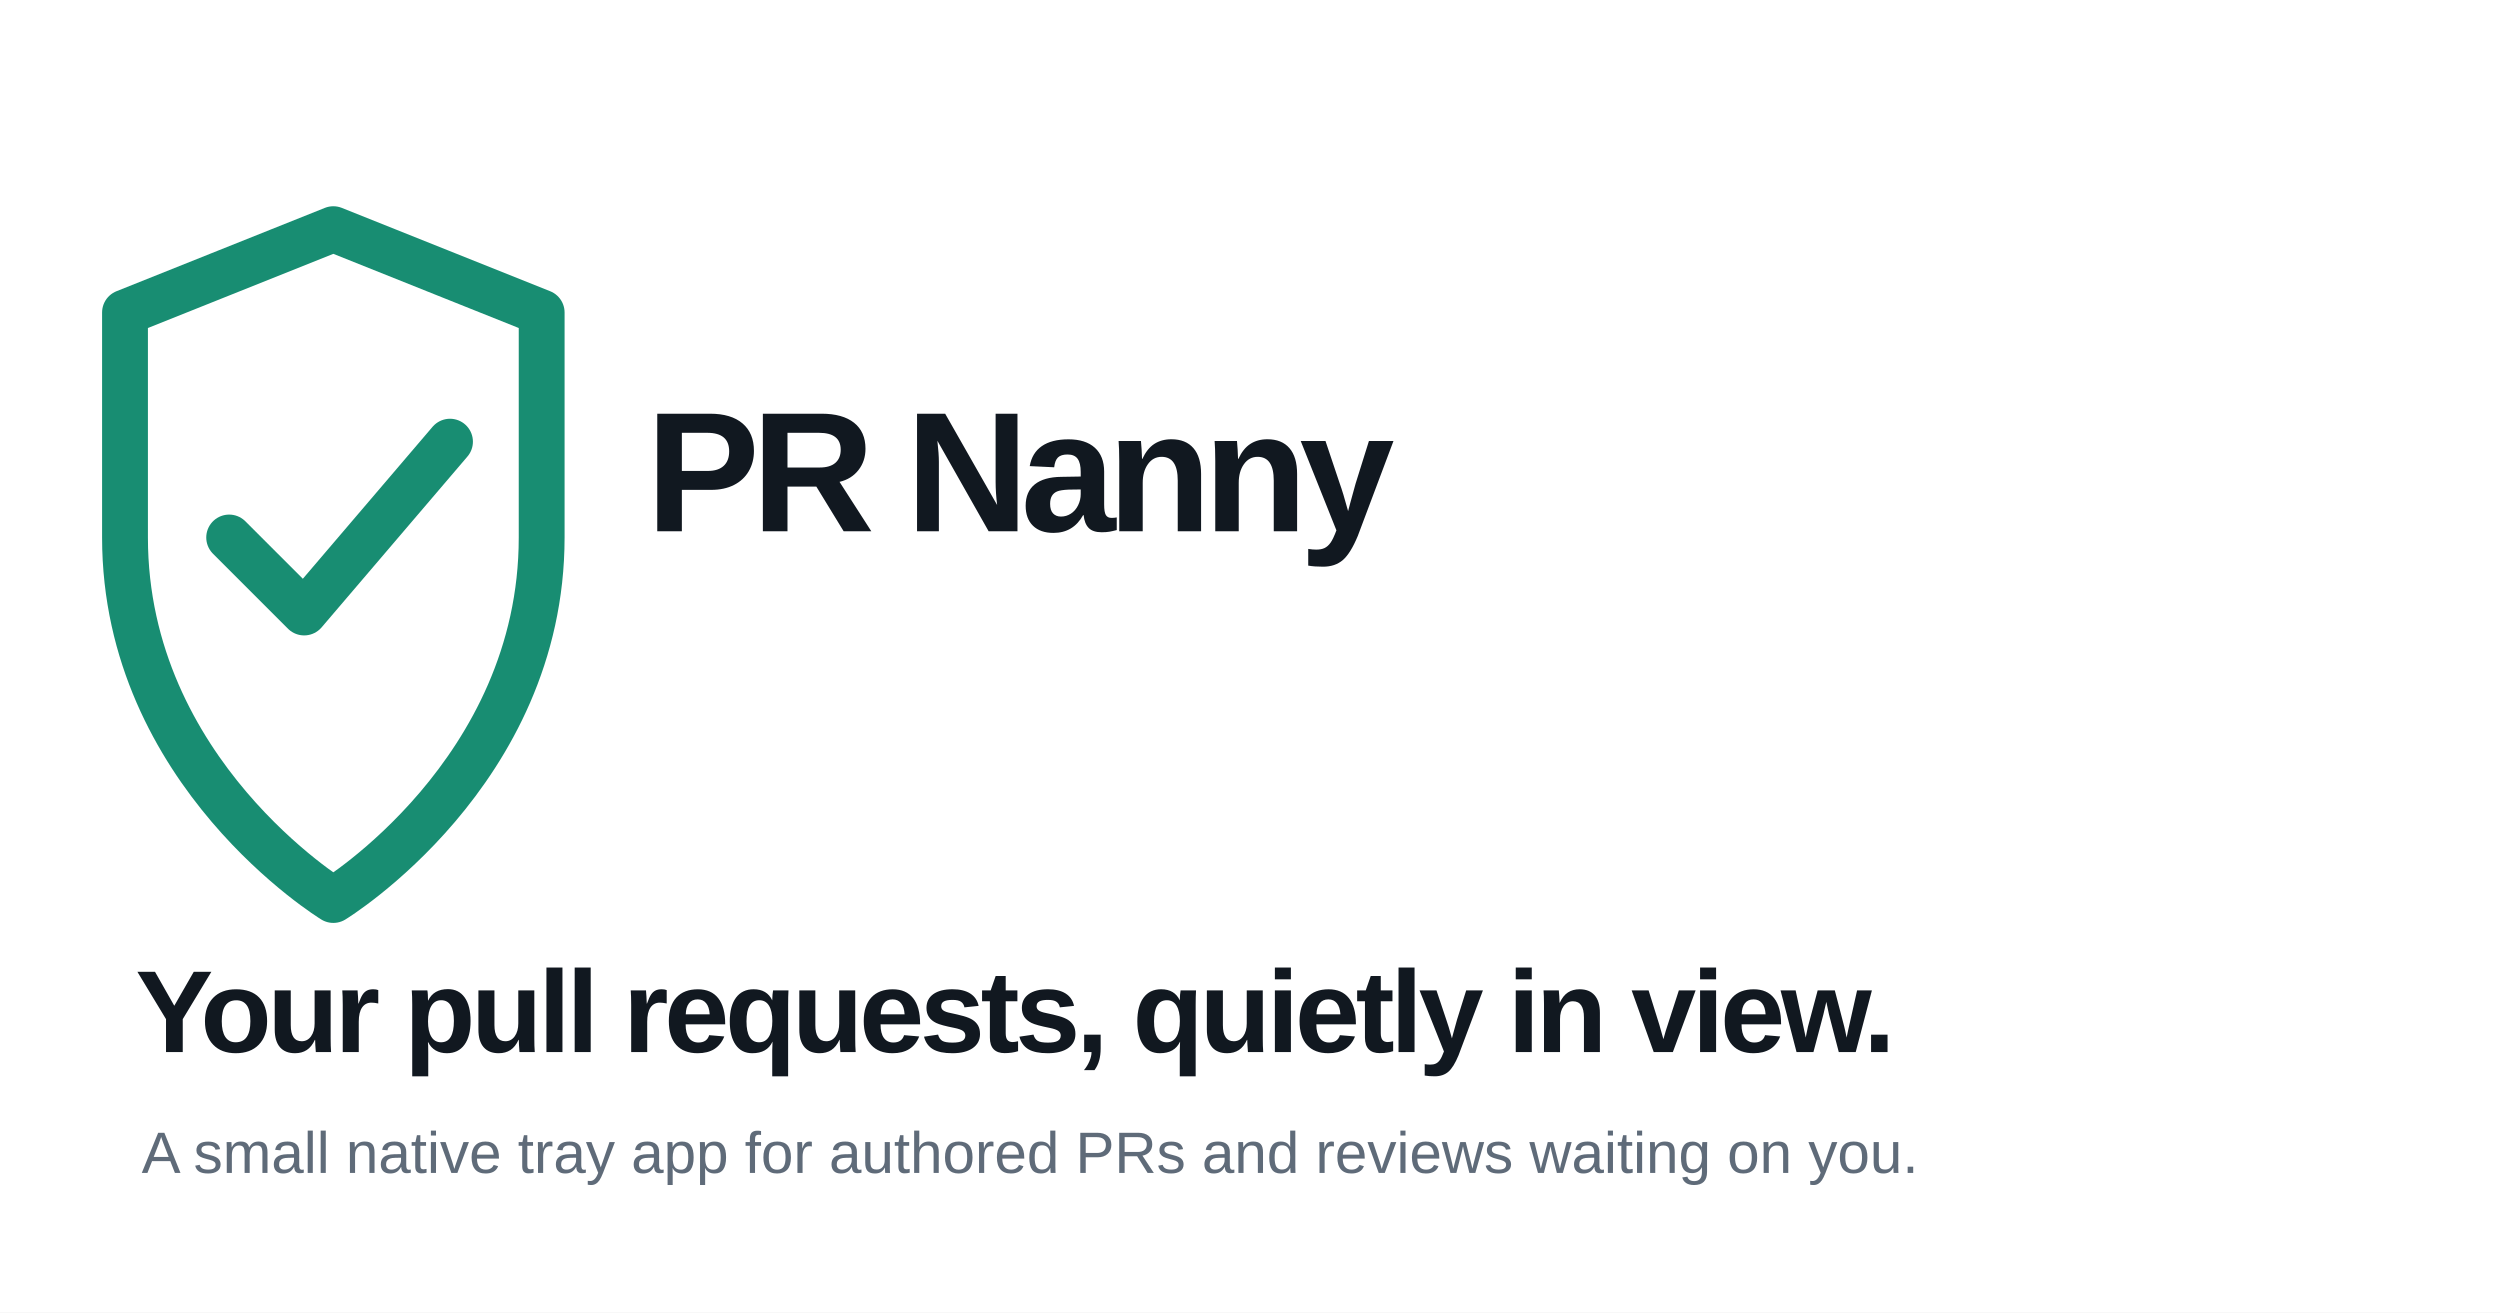
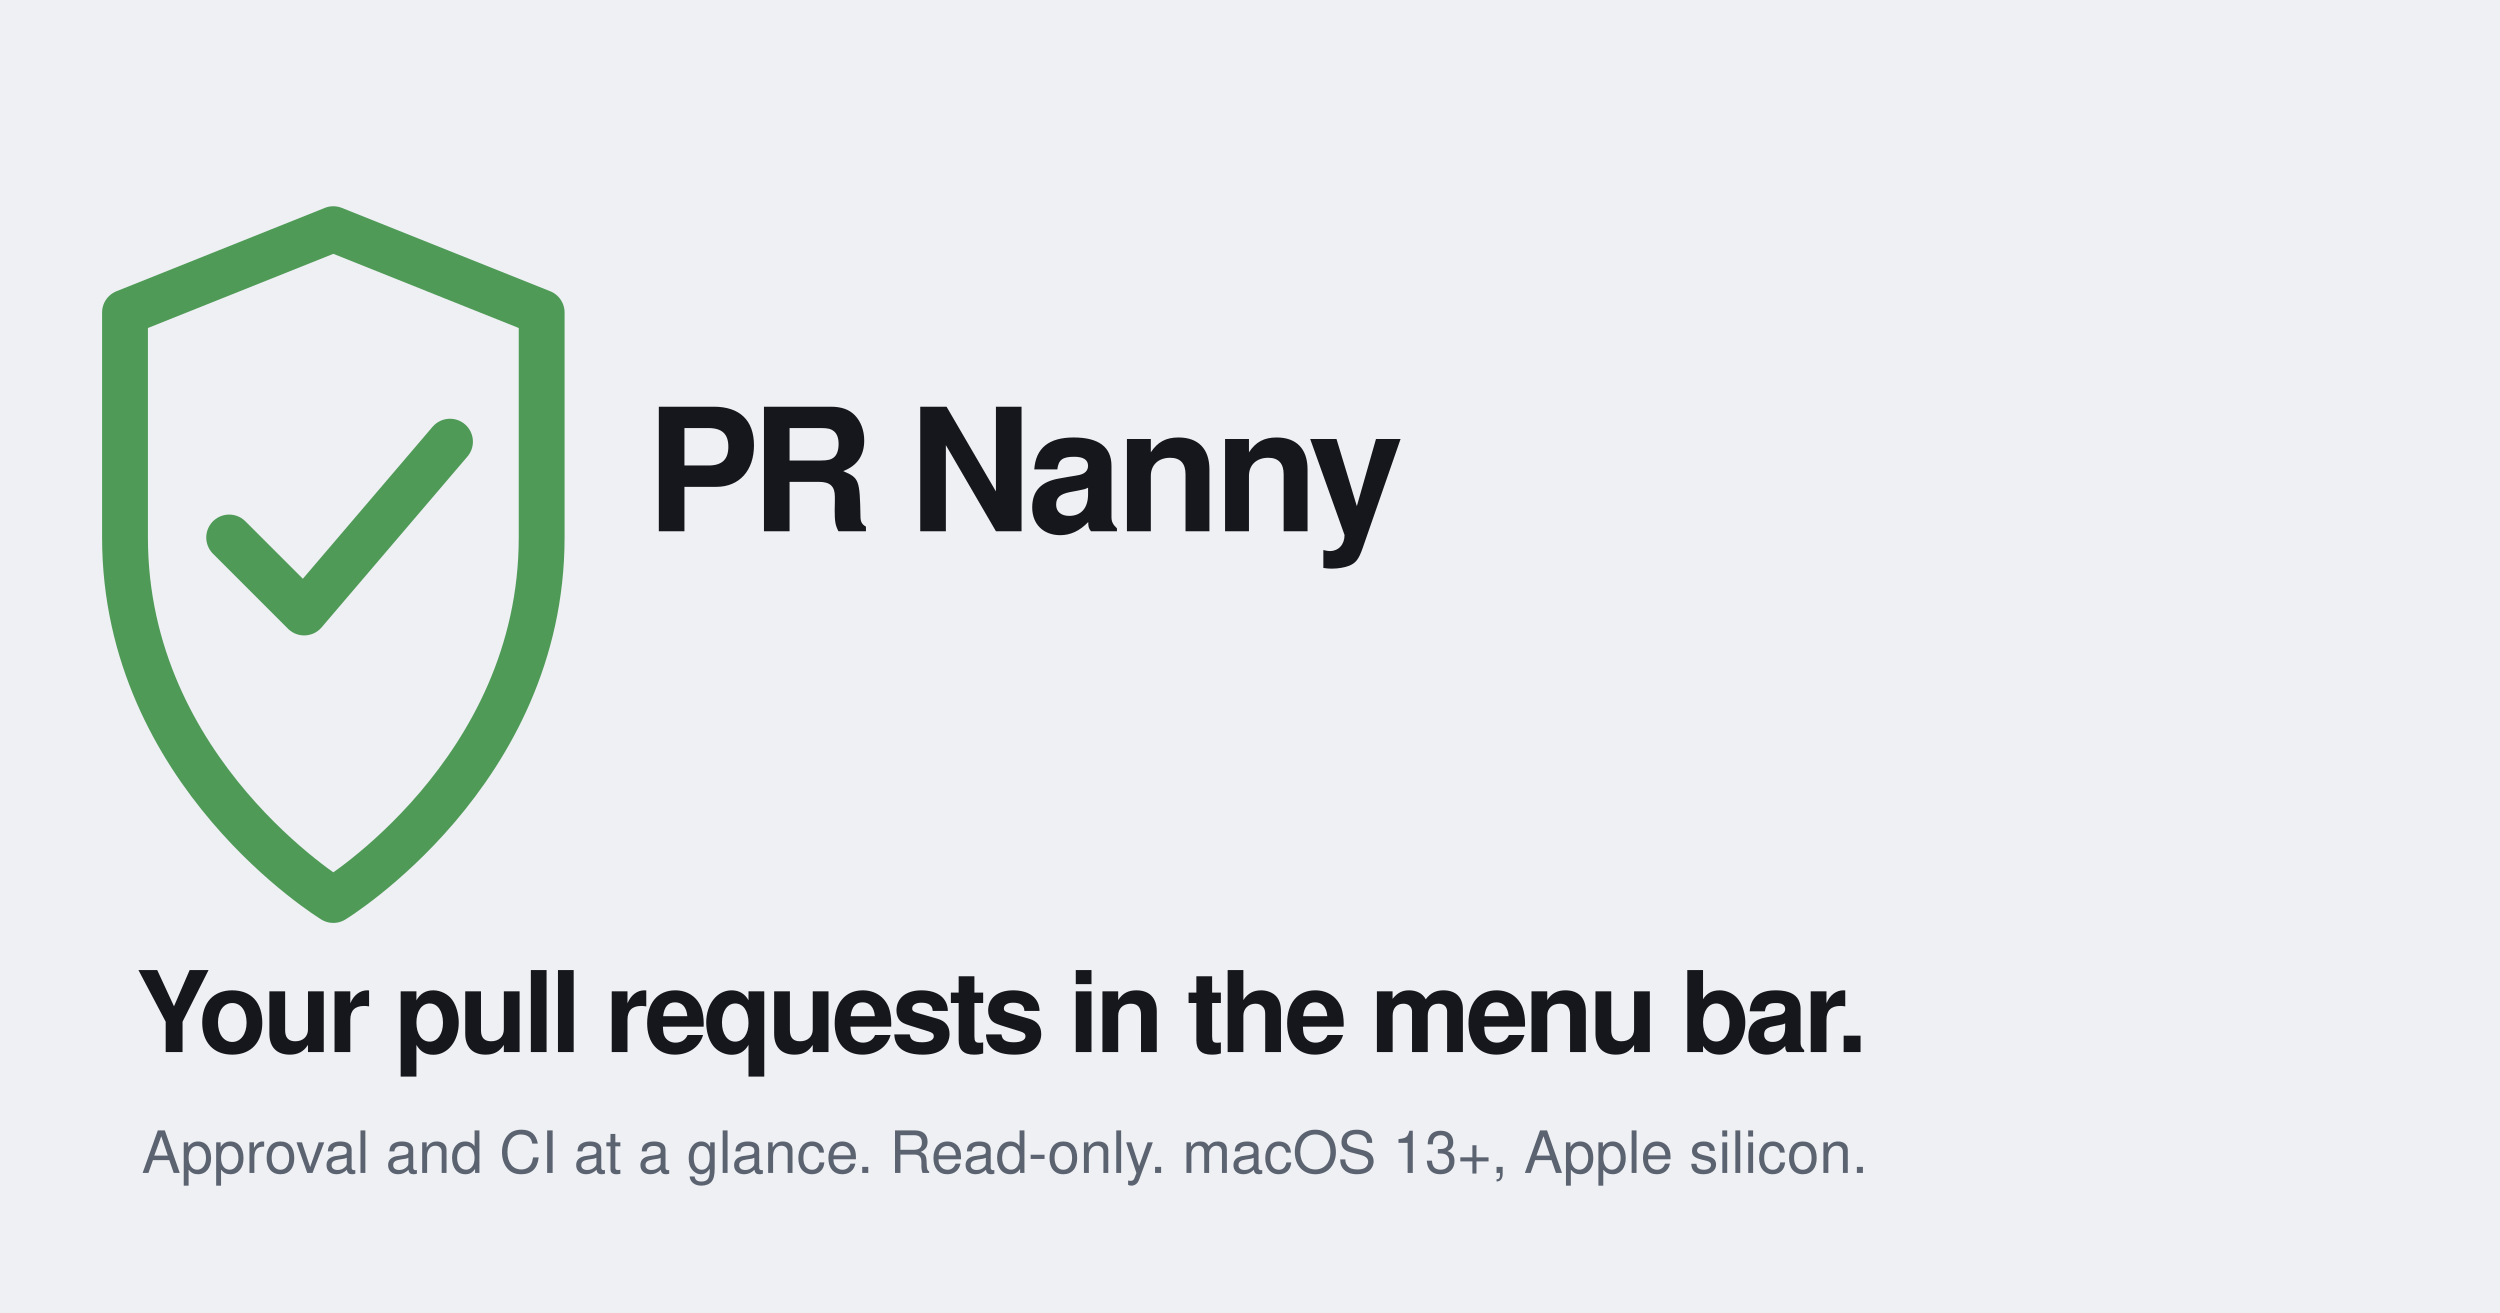
<svg xmlns="http://www.w3.org/2000/svg" width="1200" height="630" viewBox="0 0 1200 630">
-   <rect width="1200" height="630" fill="#fff" />
-   <g fill="none" stroke="#188d72" stroke-width="22" stroke-linejoin="round">
+   <rect width="1200" height="630" fill="#EEF0F3" />
+   <g fill="none" stroke="#4F9A57" stroke-width="22" stroke-linejoin="round">
    <path d="M160 110 260 150v108c0 113-100 174-100 174S60 371 60 258V150z" />
-     <path d="m110 258 36 36 70-82" stroke="#188d72" stroke-linecap="round" />
+     <path d="m110 258 36 36 70-82" stroke-linecap="round" />
  </g>
-   <text x="310" y="255" fill="#111820" font-family="Arial, sans-serif" font-size="82" font-weight="700" letter-spacing="-4">PR Nanny</text>
-   <text x="65" y="505" fill="#111820" font-family="Arial, sans-serif" font-size="56" font-weight="700" letter-spacing="-2">Your pull requests, quietly in view.</text>
-   <text x="68" y="563" fill="#5f6b79" font-family="Arial, sans-serif" font-size="28">A small native tray app for authored PRs and reviews waiting on you.</text>
+   <text x="310" y="255" fill="#15171C" font-family="Helvetica, Arial, sans-serif" font-size="82" font-weight="700" letter-spacing="-3">PR Nanny</text>
+   <text x="65" y="505" fill="#15171C" font-family="Helvetica, Arial, sans-serif" font-size="54" font-weight="700" letter-spacing="-2">Your pull requests in the menu bar.</text>
+   <text x="68" y="563" fill="#5B6270" font-family="Helvetica, Arial, sans-serif" font-size="28">Approval and CI at a glance. Read-only. macOS 13+, Apple silicon.</text>
</svg>
